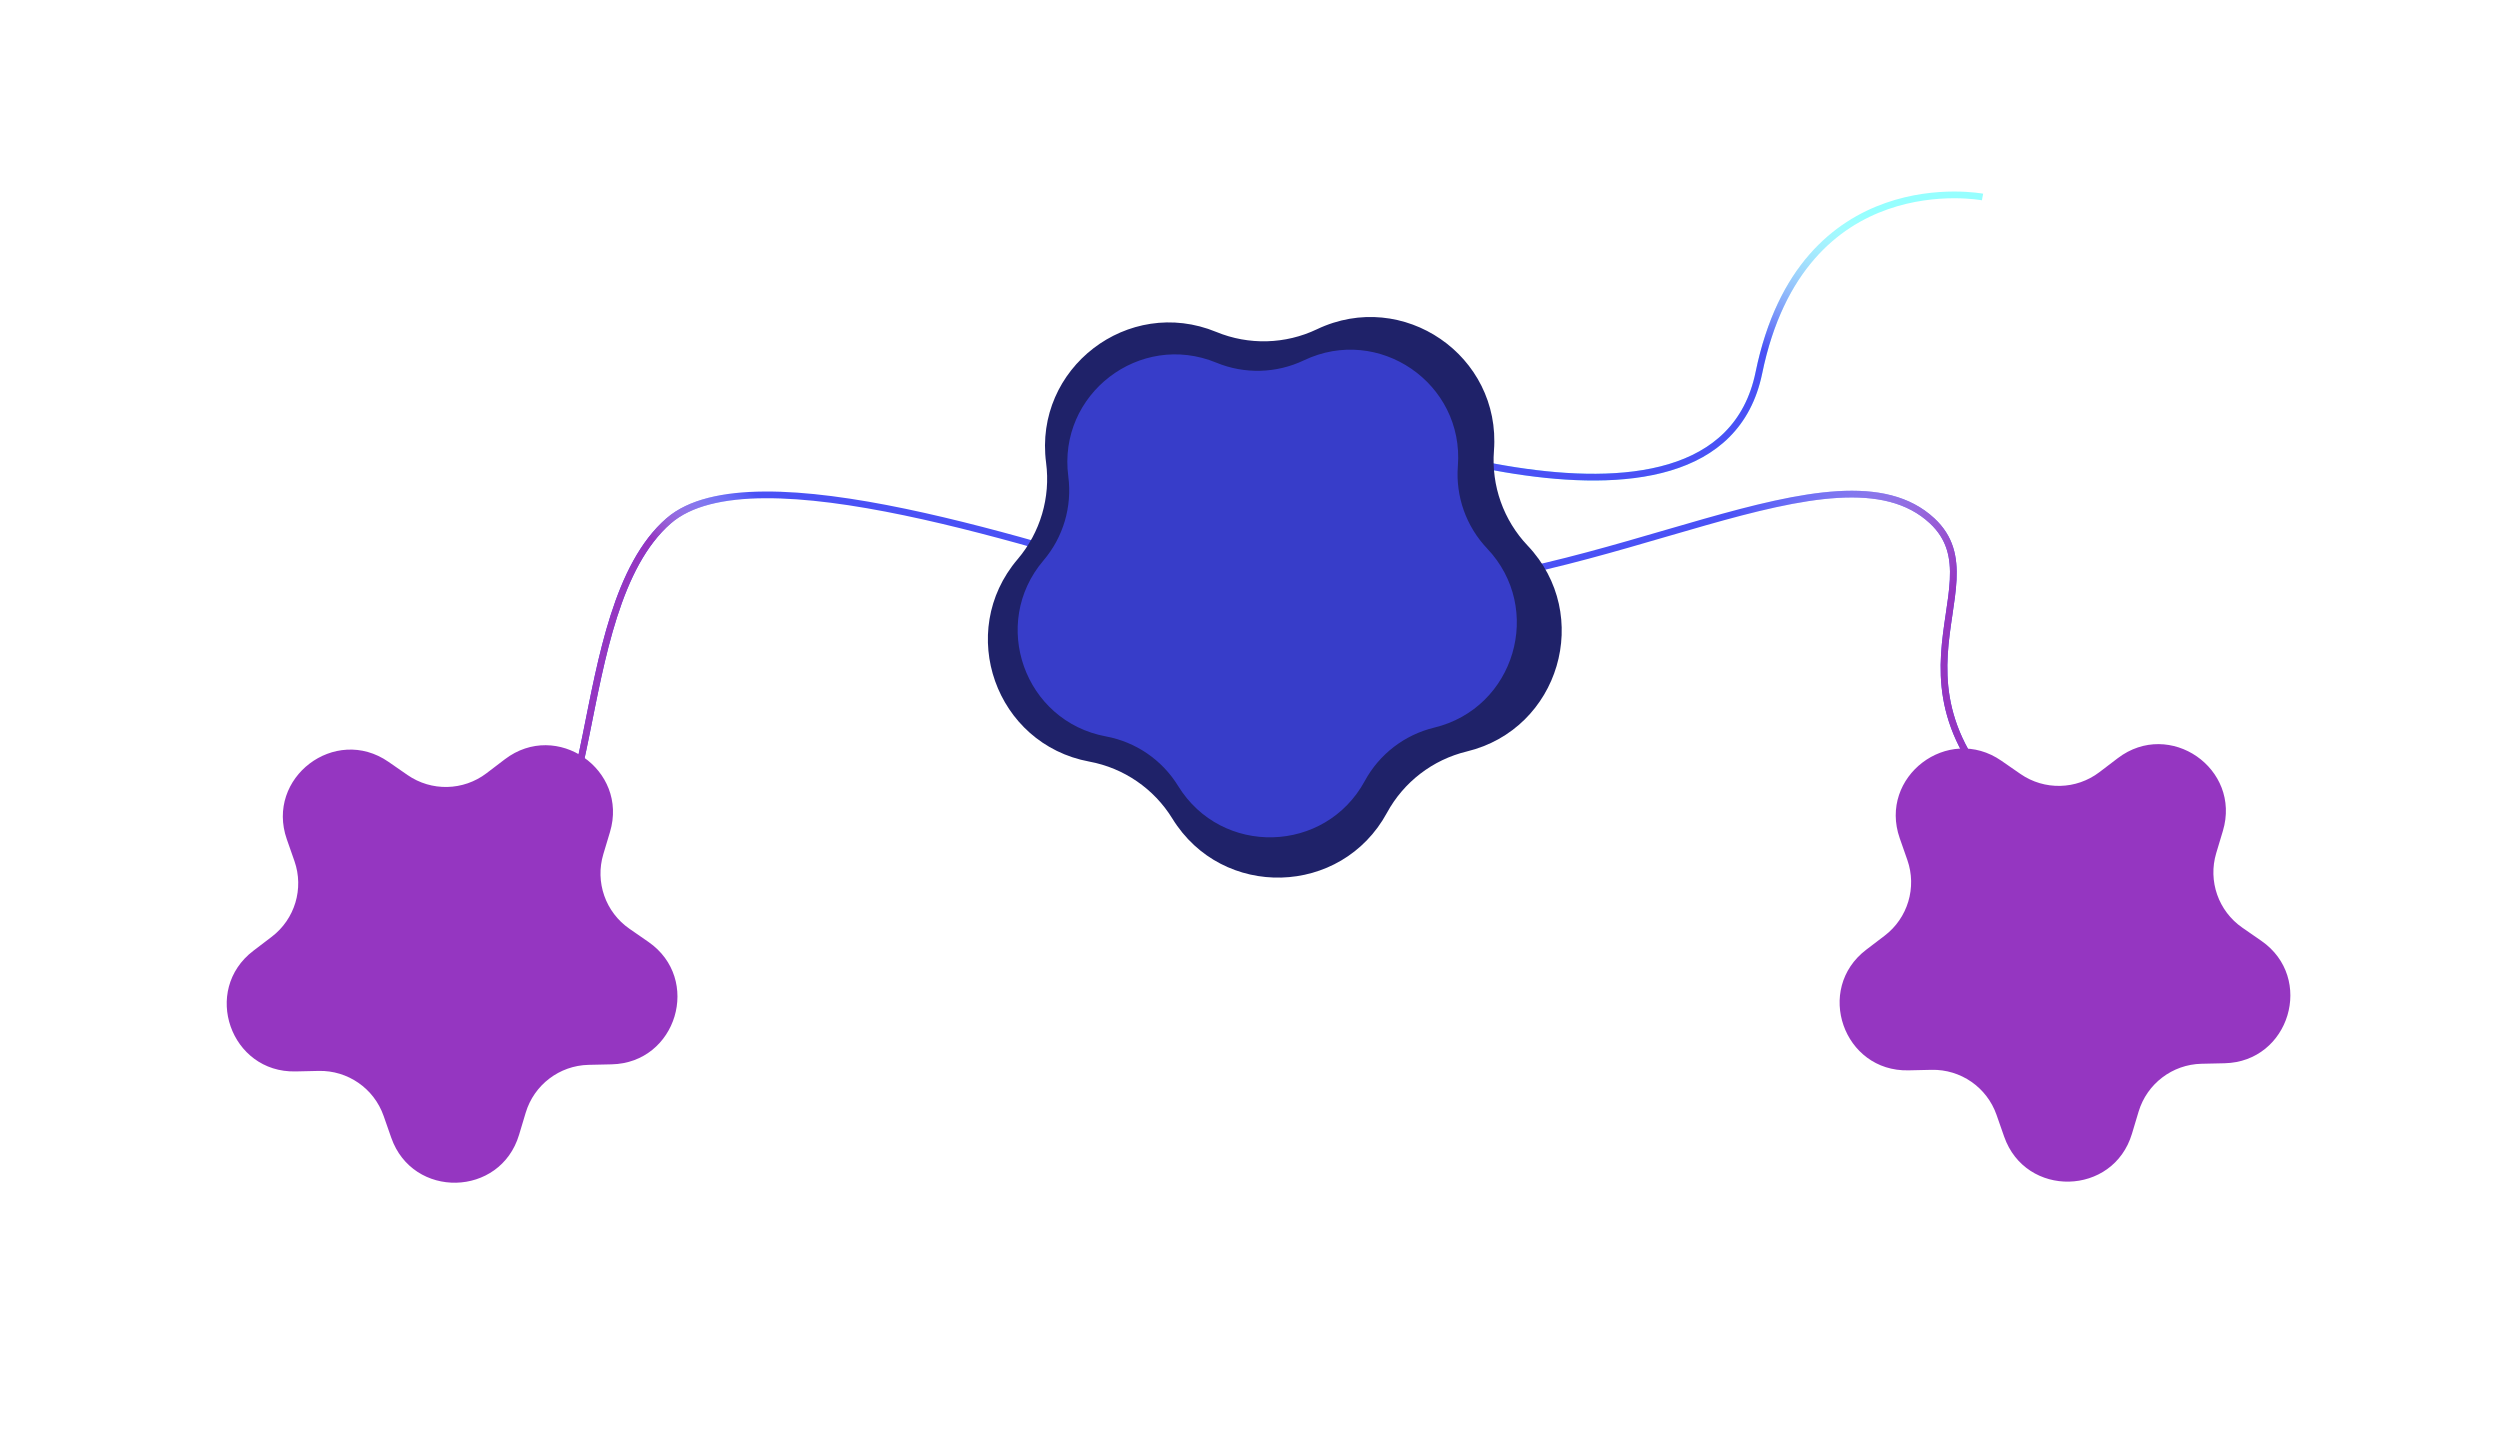
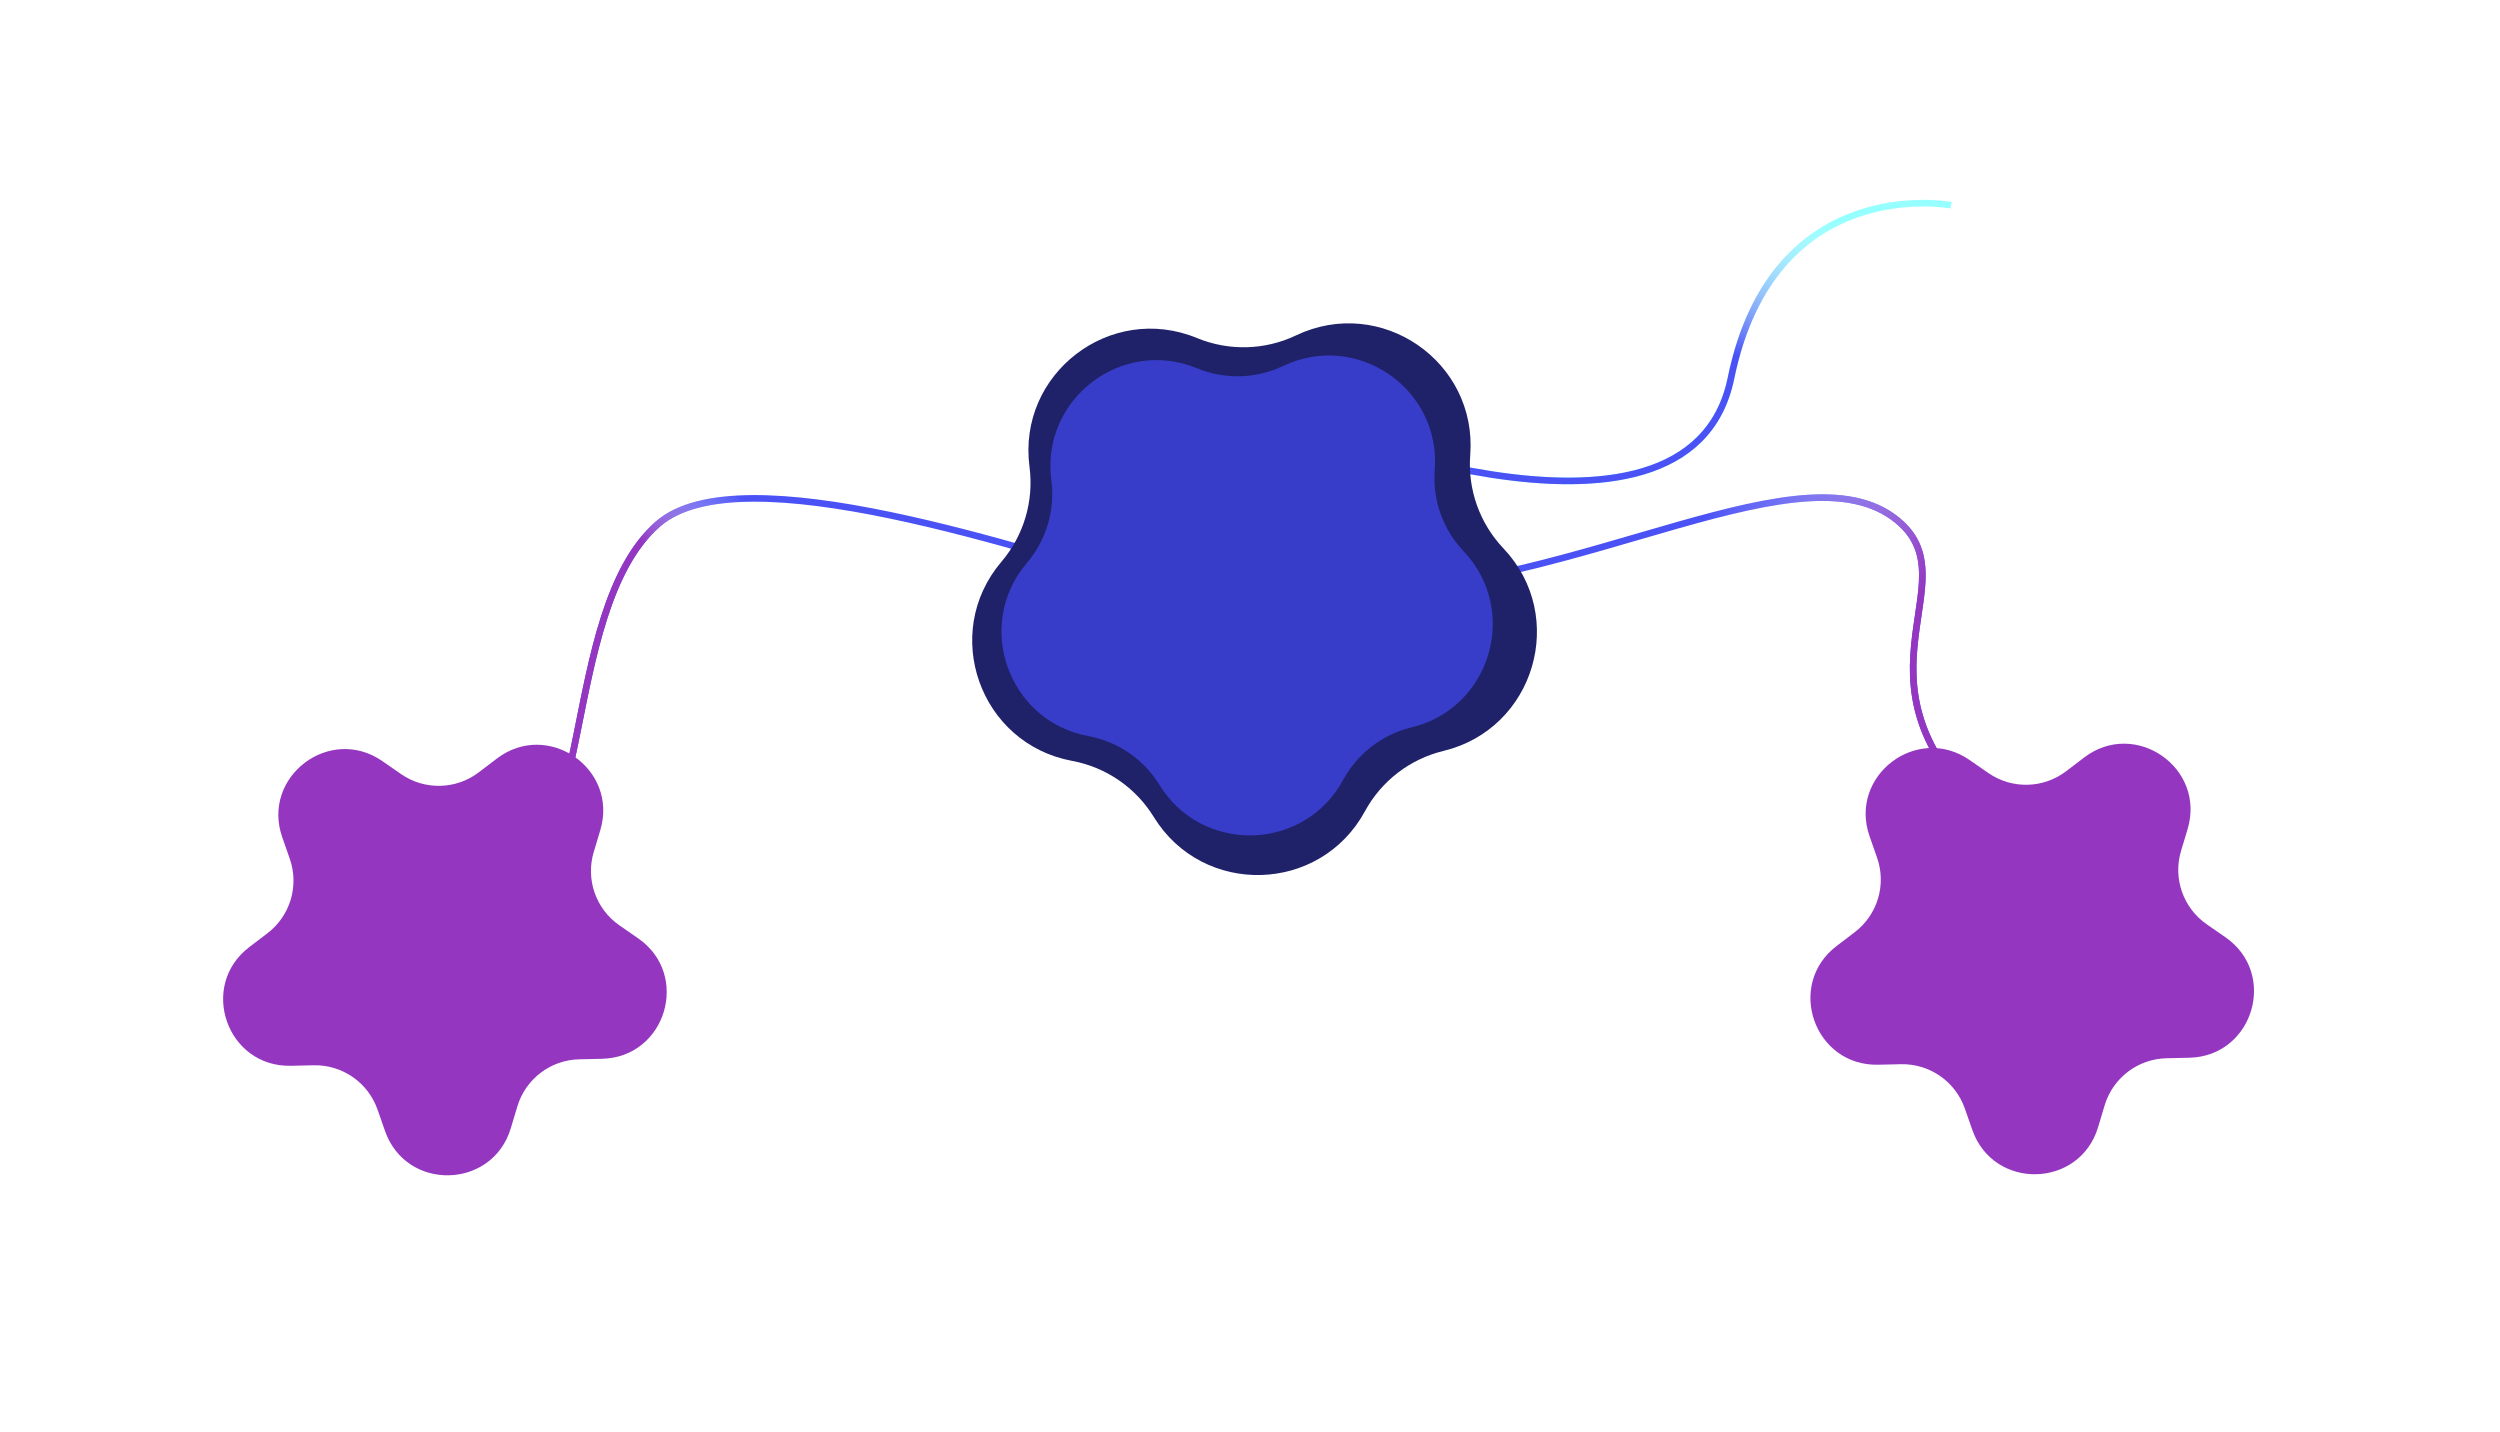
- <svg xmlns="http://www.w3.org/2000/svg" width="372" height="213" viewBox="0 0 372 213" fill="none">
+ <svg xmlns="http://www.w3.org/2000/svg" width="372" height="213" viewBox="0 0 378 213" fill="none">
  <path d="M176.5 87.648C155 81.5 112 66.638 99.5 77.5C84.181 90.812 90.143 132.969 75 126.77M204.5 87.648C239 87.648 273.5 64.466 287.5 77.5C298.371 87.621 275 104 307 126.77" stroke="#4A51F5" />
  <path d="M176.5 87.648C155 81.5 112 66.638 99.5 77.5C84.181 90.812 90.143 132.969 75 126.77M204.5 87.648C239 87.648 273.5 64.466 287.5 77.5C298.371 87.621 275 104 307 126.77" stroke="url(#paint0_linear)" />
  <path d="M176.5 87.648C155 81.5 112 66.638 99.5 77.5C84.181 90.812 90.143 132.969 75 126.77M204.5 87.648C239 87.648 273.5 64.466 287.5 77.5C298.371 87.621 275 104 307 126.77" stroke="url(#paint1_linear)" />
  <path d="M295 29.313C295 29.313 268.145 24.184 261.723 55.467C255.301 86.749 194 61.108 194 61.108" stroke="#96FFFF" />
  <path d="M295 29.313C295 29.313 268.145 24.184 261.723 55.467C255.301 86.749 194 61.108 194 61.108" stroke="url(#paint2_linear)" />
  <path d="M195.963 48.993C208.772 42.888 223.391 52.922 222.3 67.07C221.899 72.272 223.719 77.401 227.309 81.186C237.074 91.482 232.049 108.486 218.257 111.82C213.185 113.046 208.869 116.362 206.378 120.947C199.604 133.415 181.879 133.89 174.447 121.803C171.713 117.359 167.226 114.279 162.096 113.327C148.145 110.737 142.216 94.026 151.414 83.222C154.797 79.249 156.339 74.03 155.659 68.857C153.811 54.788 167.871 43.986 180.989 49.395C185.813 51.384 191.253 51.238 195.963 48.993Z" fill="#1F2269" />
  <path d="M194.022 53.617C205.164 48.307 217.88 57.035 216.931 69.341C216.582 73.866 218.165 78.328 221.289 81.621C229.782 90.576 225.411 105.368 213.414 108.268C209.002 109.334 205.248 112.218 203.082 116.206C197.189 127.052 181.771 127.465 175.305 116.951C172.928 113.085 169.025 110.406 164.562 109.578C152.427 107.325 147.269 92.79 155.271 83.392C158.213 79.936 159.554 75.396 158.963 70.896C157.356 58.658 169.586 49.261 180.997 53.967C185.193 55.697 189.925 55.57 194.022 53.617Z" fill="#373DC9" />
  <path d="M336.485 139.995C344.448 145.511 340.699 157.995 331.015 158.212L327.577 158.289C323.245 158.387 319.469 161.262 318.223 165.411L317.234 168.705C314.449 177.983 301.418 178.275 298.218 169.132L297.082 165.886C295.651 161.797 291.75 159.094 287.419 159.191L283.981 159.268C274.296 159.486 269.991 147.183 277.698 141.315L280.434 139.231C283.881 136.607 285.246 132.061 283.815 127.972L282.679 124.726C279.48 115.583 289.85 107.687 297.813 113.203L300.64 115.162C304.201 117.629 308.946 117.522 312.392 114.898L315.129 112.814C322.836 106.946 333.55 114.368 330.764 123.646L329.775 126.94C328.529 131.089 330.097 135.569 333.658 138.036L336.485 139.995Z" fill="#9536C1" />
  <path d="M96.485 140.156C104.448 145.672 100.699 158.156 91.015 158.373L87.576 158.45C83.245 158.548 79.469 161.423 78.224 165.572L77.234 168.866C74.448 178.144 61.418 178.436 58.218 169.293L57.082 166.047C55.651 161.958 51.75 159.255 47.419 159.352L43.981 159.429C34.296 159.647 29.991 147.344 37.698 141.476L40.434 139.392C43.881 136.768 45.246 132.222 43.815 128.133L42.679 124.887C39.48 115.744 49.85 107.848 57.813 113.364L60.64 115.323C64.201 117.79 68.946 117.683 72.392 115.059L75.129 112.975C82.836 107.107 93.55 114.529 90.764 123.807L89.775 127.101C88.529 131.25 90.097 135.73 93.658 138.197L96.485 140.156Z" fill="#9536C1" />
  <defs>
    <linearGradient id="paint0_linear" x1="298.5" y1="188" x2="219.394" y2="142.528" gradientUnits="userSpaceOnUse">
      <stop offset="0.622" stop-color="#9536C1" />
      <stop offset="0.623" stop-color="#9536C1" />
      <stop offset="1" stop-color="white" stop-opacity="0" />
    </linearGradient>
    <linearGradient id="paint1_linear" x1="57" y1="82.5" x2="85.5" y2="50" gradientUnits="userSpaceOnUse">
      <stop offset="0.651" stop-color="#9536C1" />
      <stop offset="1" stop-color="white" stop-opacity="0" />
    </linearGradient>
    <linearGradient id="paint2_linear" x1="242.749" y1="15.979" x2="232.581" y2="38.59" gradientUnits="userSpaceOnUse">
      <stop offset="0.005" stop-color="white" stop-opacity="0" />
      <stop offset="1" stop-color="#4A51F5" />
    </linearGradient>
  </defs>
</svg>
